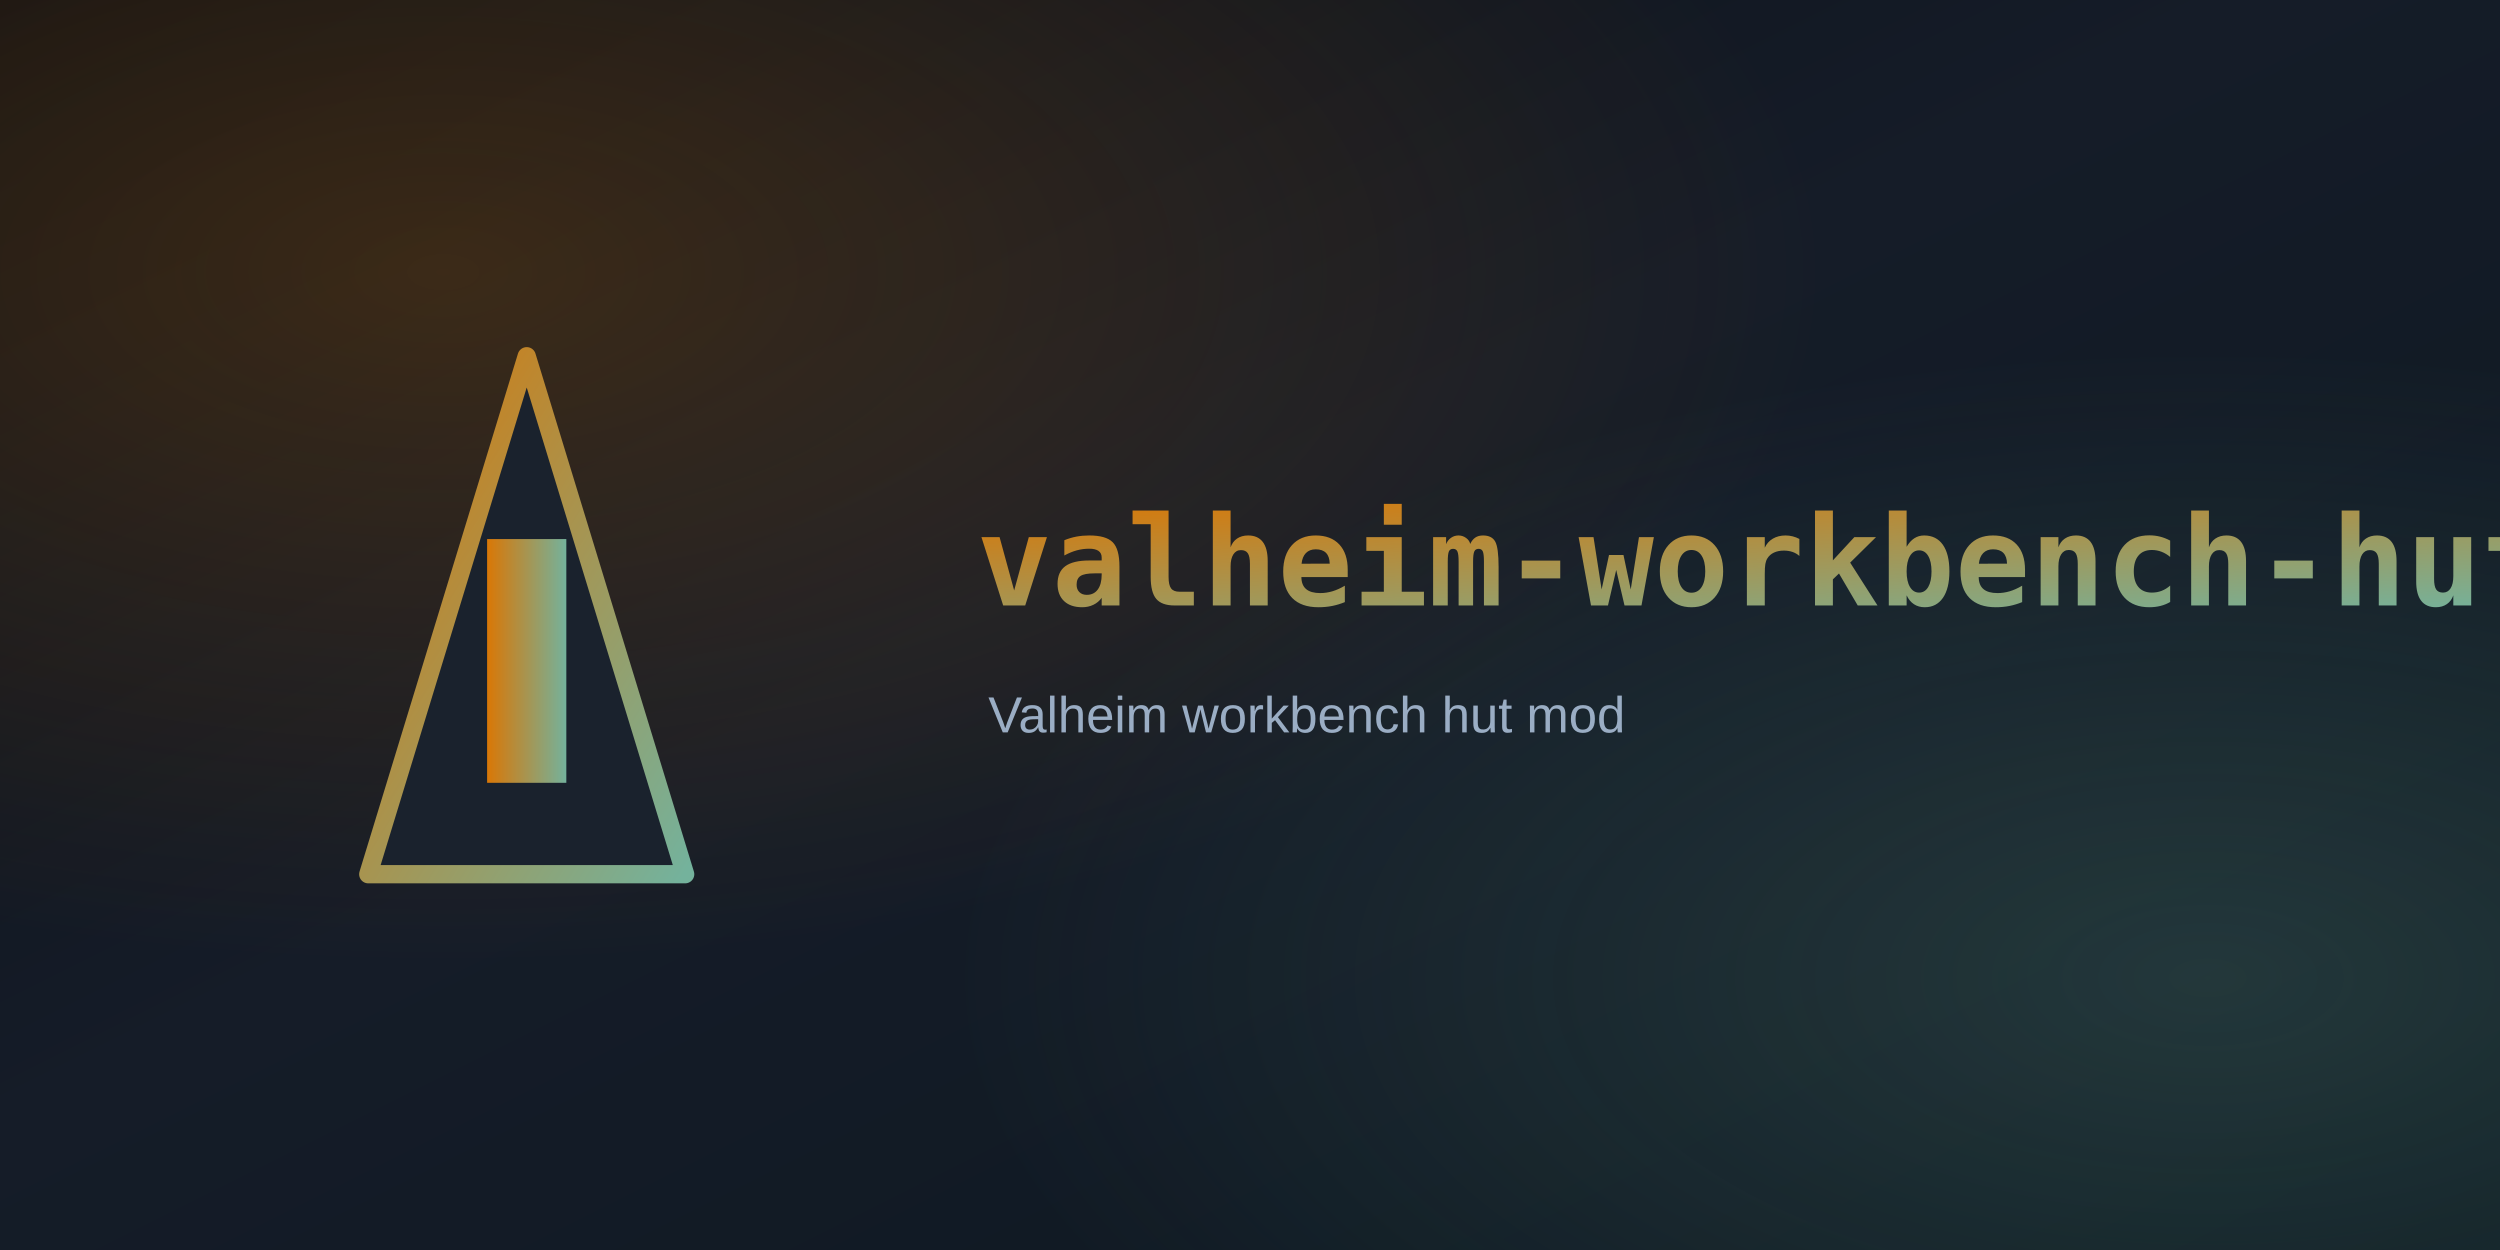
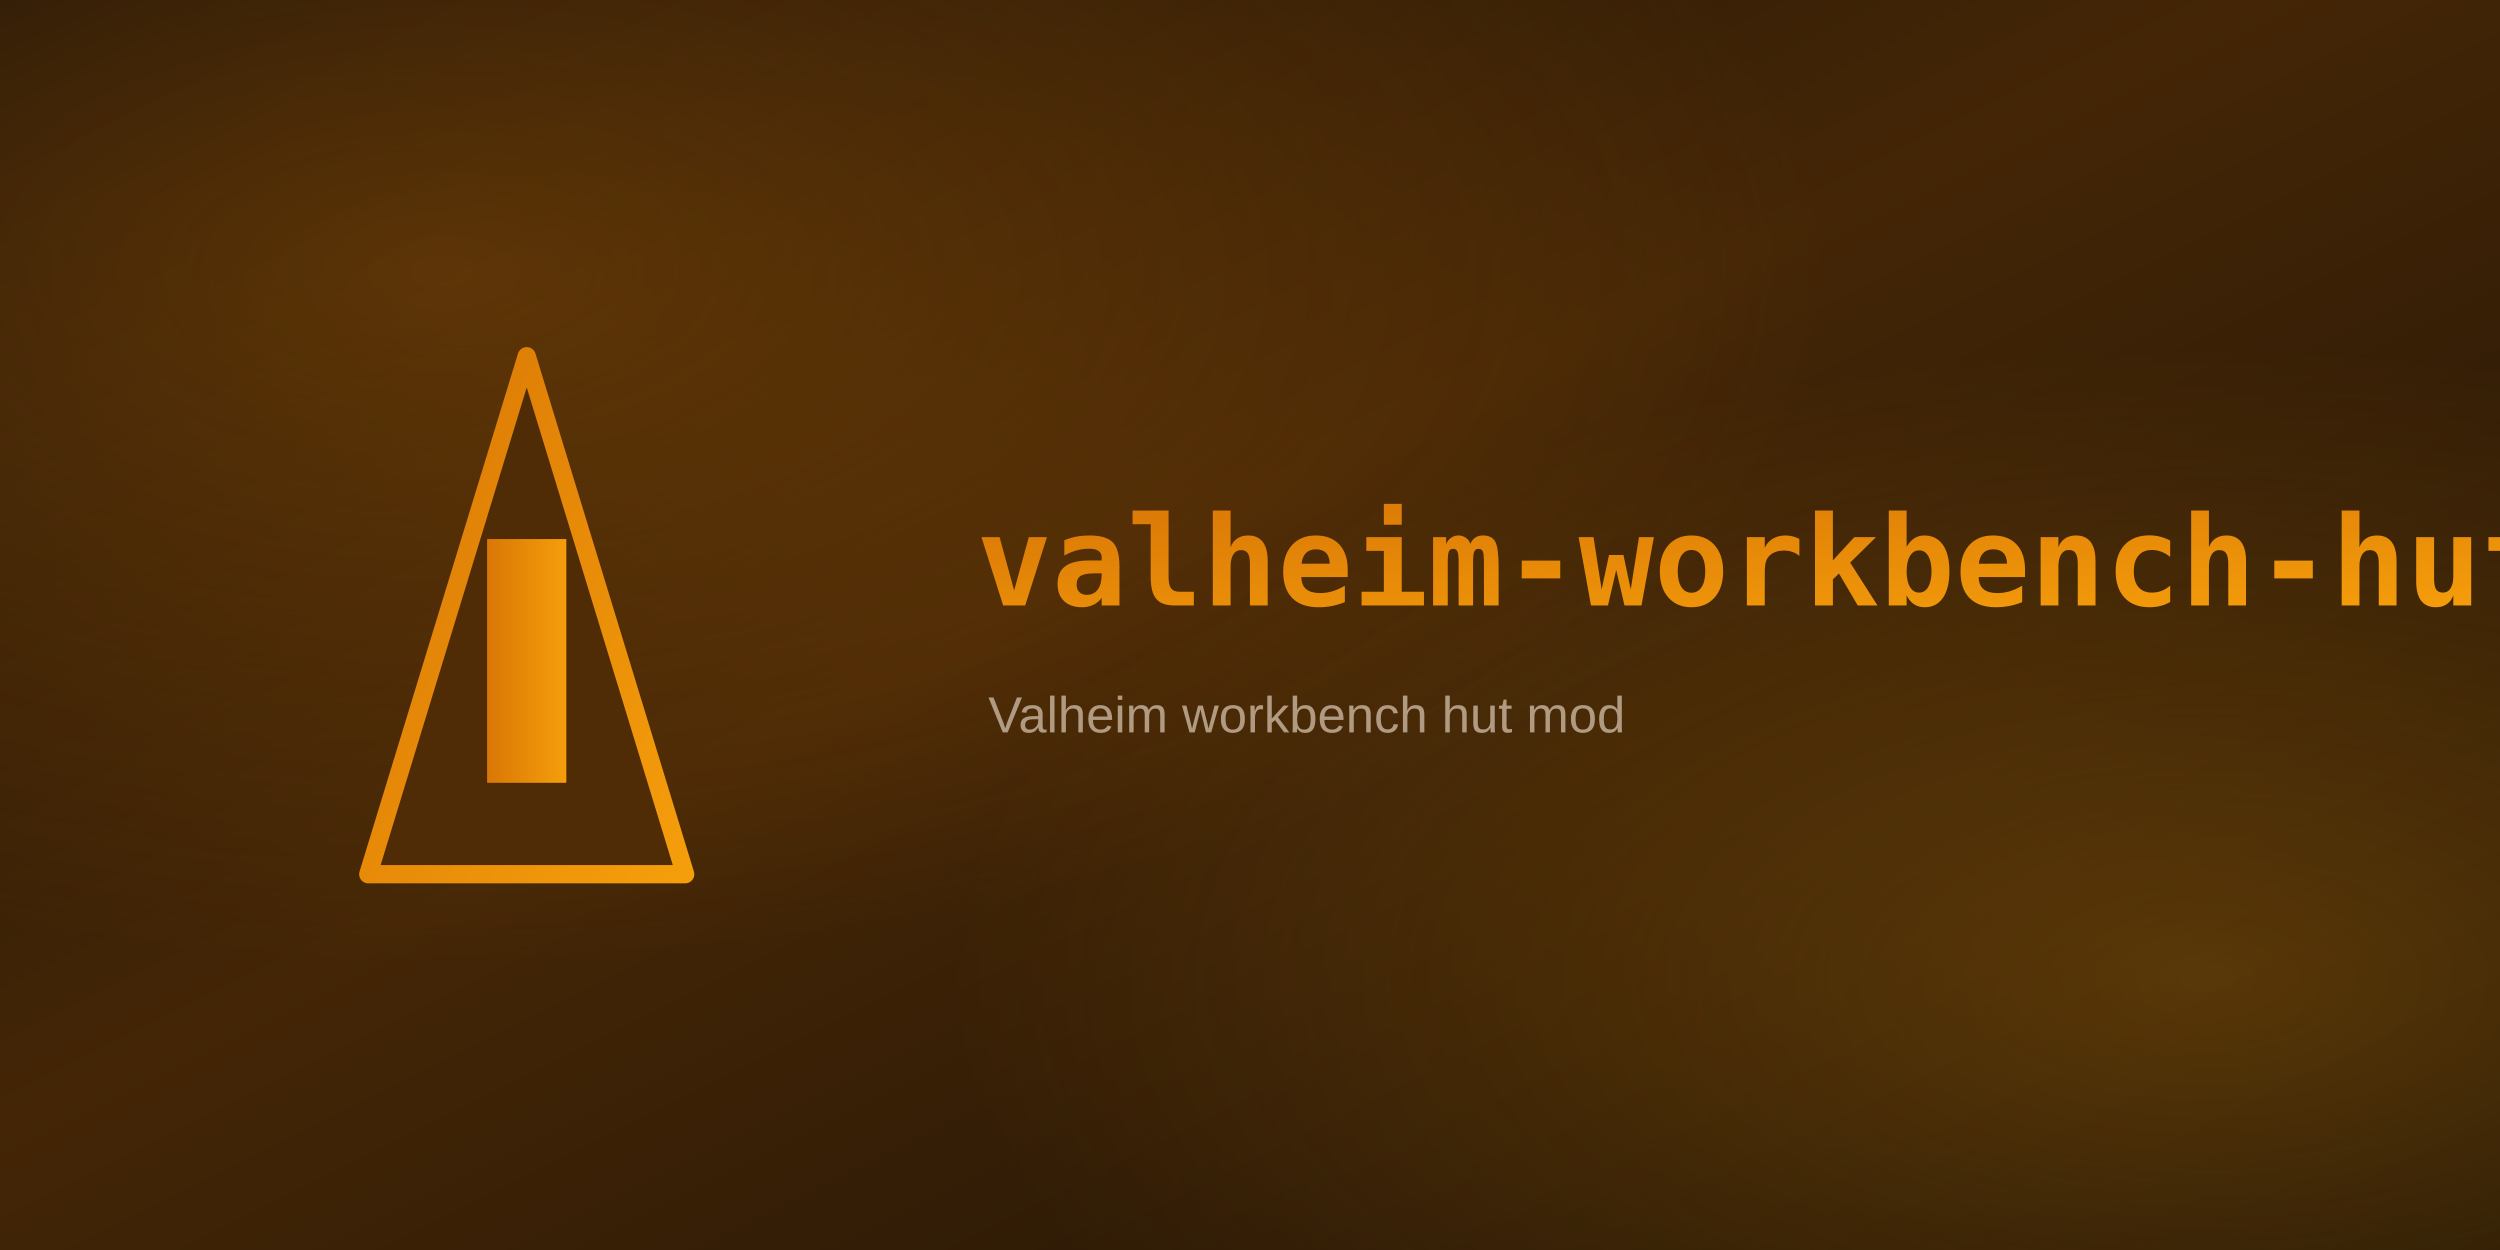
<svg xmlns="http://www.w3.org/2000/svg" viewBox="0 0 1280 640" width="1280" height="640" role="img" aria-label="valheim-workbench-hut">
  <defs>
    <linearGradient id="ac" x1="0" y1="0" x2="1" y2="1">
      <stop offset="0" stop-color="#d97706" />
-       <stop offset="1" stop-color="#74b29c" />
+       <stop offset="1" stop-color="#f59e0b" />
    </linearGradient>
    <linearGradient id="gWarm" x1="0%" y1="0%" x2="100%" y2="0%">
      <stop offset="0%" stop-color="#d97706" />
-       <stop offset="100%" stop-color="#74b29c" />
+       <stop offset="100%" stop-color="#f59e0b" />
    </linearGradient>
    <linearGradient id="canvasGrad" x1="0%" y1="0%" x2="100%" y2="100%">
-       <stop offset="0%" stop-color="#0a0e14" />
-       <stop offset="45%" stop-color="#151c28" />
-       <stop offset="100%" stop-color="#0c1820" />
-     </linearGradient>
-     <linearGradient id="bg" x1="0" y1="0" x2="1" y2="1">
-       <stop offset="0" stop-color="#1e1b4b" />
-       <stop offset="0.55" stop-color="#0f3a4a" />
-       <stop offset="1" stop-color="#0f766e" />
+       <stop offset="0%" stop-color="#1a1107" />
+       <stop offset="45%" stop-color="#442606" />
+       <stop offset="100%" stop-color="#1a1006" />
    </linearGradient>
    <radialGradient id="glowA" cx="18%" cy="22%" r="55%">
-       <stop offset="0%" stop-color="#d97706" stop-opacity="0.22" />
+       <stop offset="0%" stop-color="#d97706" stop-opacity="0.28" />
      <stop offset="100%" stop-color="#d97706" stop-opacity="0" />
    </radialGradient>
    <radialGradient id="glowB" cx="88%" cy="78%" r="50%">
-       <stop offset="0%" stop-color="#74b29c" stop-opacity="0.20" />
-       <stop offset="100%" stop-color="#74b29c" stop-opacity="0" />
+       <stop offset="0%" stop-color="#f59e0b" stop-opacity="0.24" />
+       <stop offset="100%" stop-color="#f59e0b" stop-opacity="0" />
    </radialGradient>
  </defs>
  <rect width="1280" height="640" fill="url(#canvasGrad)" />
  <rect width="1280" height="640" fill="url(#glowA)" />
  <rect width="1280" height="640" fill="url(#glowB)" />
  <g transform="translate(70 120) scale(0.78)">
-     <path d="M256 80 L360 420 H152 Z" fill="#1a222d" stroke="url(#ac)" stroke-width="12" stroke-linejoin="round" />
+     <path d="M256 80 L360 420 H152 Z" fill="#4f2c06" stroke="url(#ac)" stroke-width="12" stroke-linejoin="round" />
    <rect x="230" y="200" width="52" height="160" fill="url(#gWarm)" />
  </g>
  <text x="500" y="310" font-family="Consolas, Cascadia Mono, monospace" font-weight="700" font-size="64" fill="url(#ac)">valheim-workbench-hut</text>
-   <text x="506" y="375" font-family="Segoe UI, Arial, sans-serif" font-size="26" fill="#9aadc4">Valheim workbench hut mod</text>
+   <text x="506" y="375" font-family="Segoe UI, Arial, sans-serif" font-size="26" fill="#b09a81">Valheim workbench hut mod</text>
</svg>
